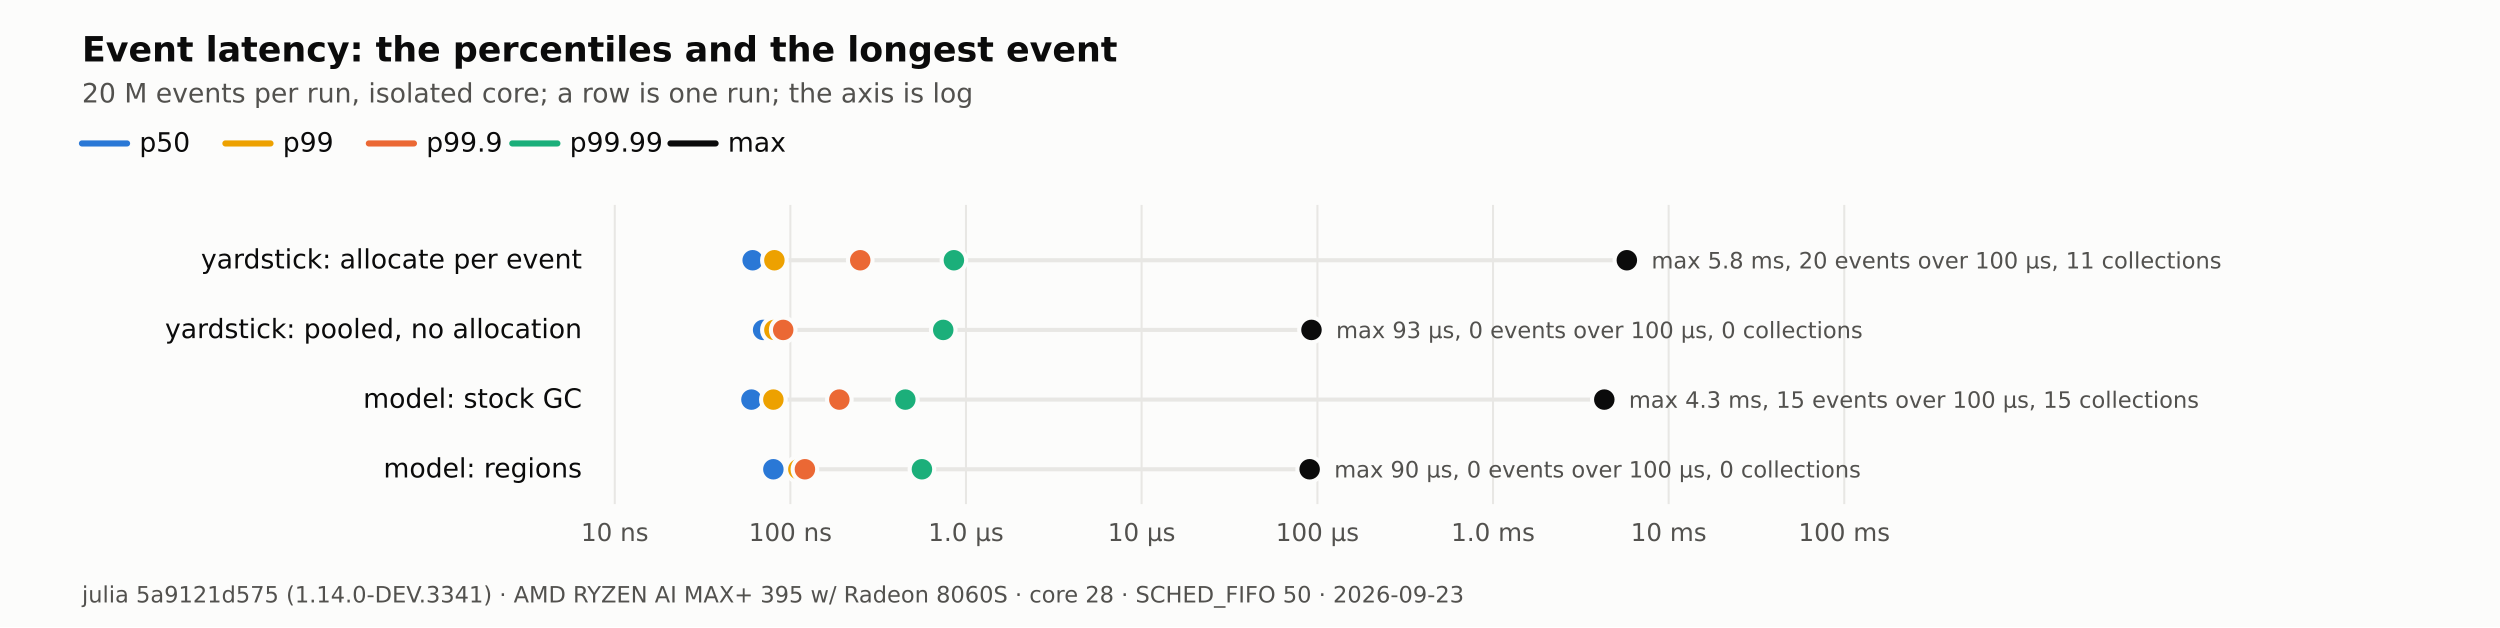
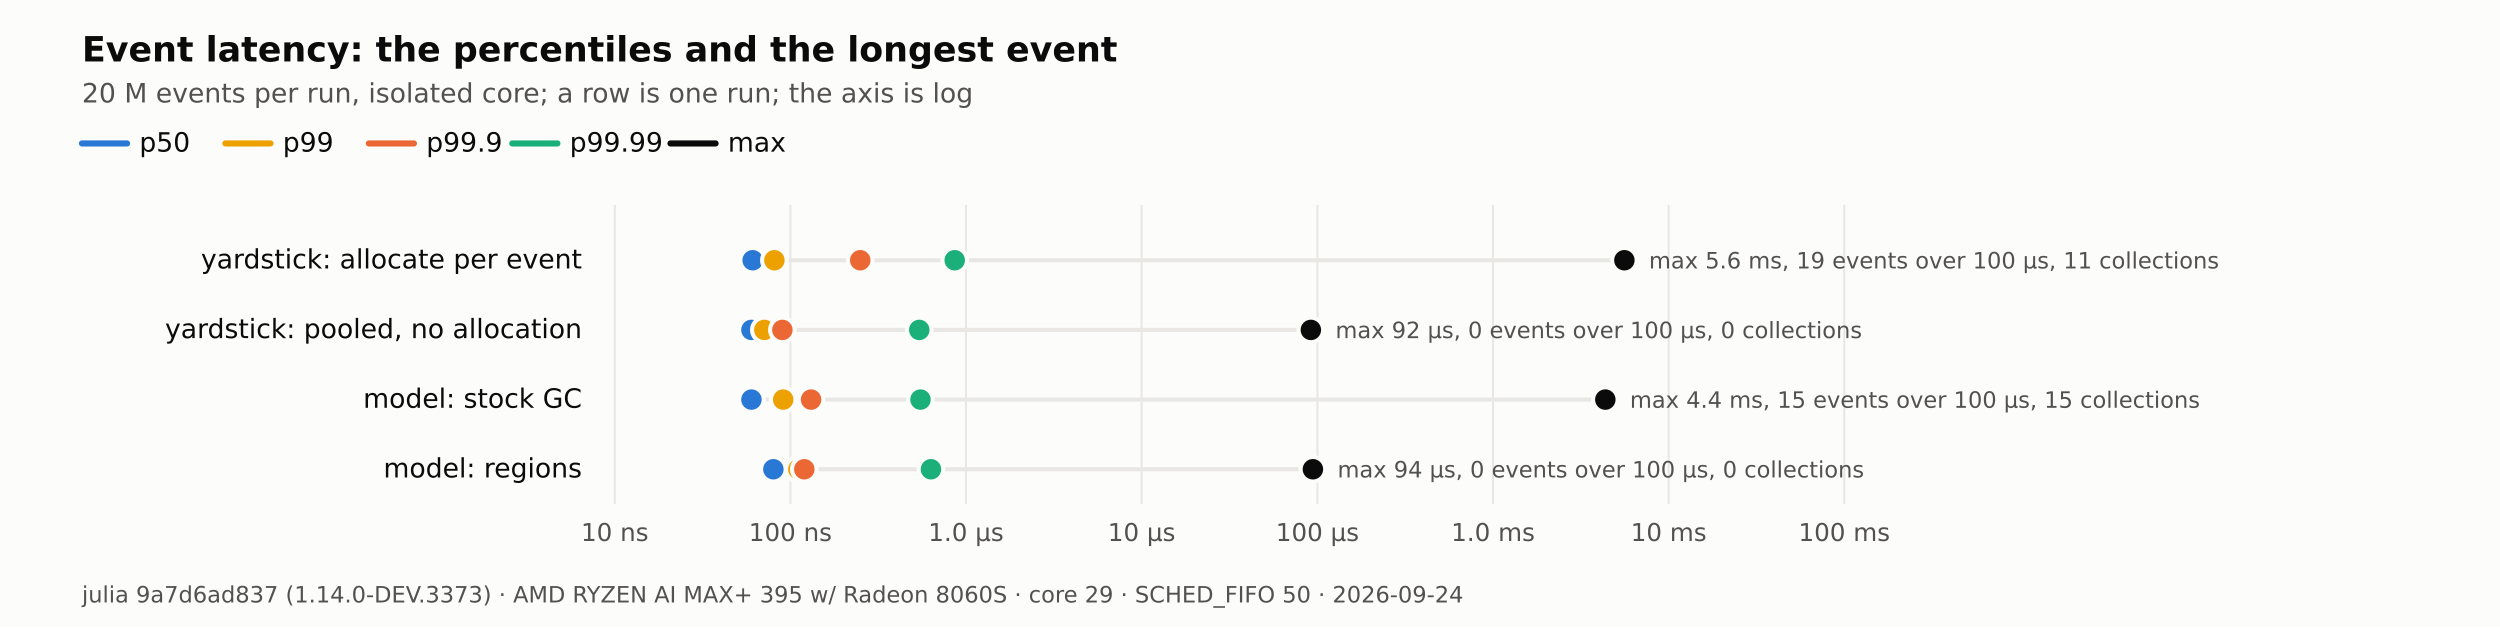
<svg xmlns="http://www.w3.org/2000/svg" viewBox="0 0 1220 306" font-size="13">
  <rect width="1220" height="306" fill="#fcfcfb" />
  <text x="40.0" y="30.0" font-family="DejaVu Sans, sans-serif" font-size="17" fill="#0b0b0b" text-anchor="start" font-weight="bold">Event latency: the percentiles and the longest event</text>
  <text x="40.0" y="50.0" font-family="DejaVu Sans, sans-serif" font-size="13" fill="#52514e" text-anchor="start">20 M events per run, isolated core; a row is one run; the axis is log</text>
  <line x1="40" y1="70" x2="62" y2="70" stroke="#2a78d6" stroke-width="3" stroke-linecap="round" />
  <text x="68.0" y="74.0" font-family="DejaVu Sans, sans-serif" font-size="13" fill="#0b0b0b" text-anchor="start">p50</text>
  <line x1="110" y1="70" x2="132" y2="70" stroke="#eda100" stroke-width="3" stroke-linecap="round" />
  <text x="138.0" y="74.0" font-family="DejaVu Sans, sans-serif" font-size="13" fill="#0b0b0b" text-anchor="start">p99</text>
  <line x1="180" y1="70" x2="202" y2="70" stroke="#eb6834" stroke-width="3" stroke-linecap="round" />
  <text x="208.0" y="74.0" font-family="DejaVu Sans, sans-serif" font-size="13" fill="#0b0b0b" text-anchor="start">p99.9</text>
  <line x1="250.0" y1="70" x2="272.0" y2="70" stroke="#1baf7a" stroke-width="3" stroke-linecap="round" />
  <text x="278.0" y="74.0" font-family="DejaVu Sans, sans-serif" font-size="13" fill="#0b0b0b" text-anchor="start">p99.99</text>
  <line x1="327.2" y1="70" x2="349.2" y2="70" stroke="#0b0b0b" stroke-width="3" stroke-linecap="round" />
  <text x="355.2" y="74.0" font-family="DejaVu Sans, sans-serif" font-size="13" fill="#0b0b0b" text-anchor="start">max</text>
  <line x1="300.0" y1="100" x2="300.0" y2="246" stroke="#e8e7e4" stroke-width="1" />
  <text x="300.0" y="264.0" font-family="DejaVu Sans, sans-serif" font-size="12" fill="#52514e" text-anchor="middle">10 ns</text>
  <line x1="385.7" y1="100" x2="385.7" y2="246" stroke="#e8e7e4" stroke-width="1" />
  <text x="385.7" y="264.0" font-family="DejaVu Sans, sans-serif" font-size="12" fill="#52514e" text-anchor="middle">100 ns</text>
  <line x1="471.4" y1="100" x2="471.4" y2="246" stroke="#e8e7e4" stroke-width="1" />
  <text x="471.4" y="264.0" font-family="DejaVu Sans, sans-serif" font-size="12" fill="#52514e" text-anchor="middle">1.0 µs</text>
  <line x1="557.1" y1="100" x2="557.1" y2="246" stroke="#e8e7e4" stroke-width="1" />
  <text x="557.1" y="264.0" font-family="DejaVu Sans, sans-serif" font-size="12" fill="#52514e" text-anchor="middle">10 µs</text>
  <line x1="642.9" y1="100" x2="642.9" y2="246" stroke="#e8e7e4" stroke-width="1" />
  <text x="642.9" y="264.0" font-family="DejaVu Sans, sans-serif" font-size="12" fill="#52514e" text-anchor="middle">100 µs</text>
  <line x1="728.6" y1="100" x2="728.6" y2="246" stroke="#e8e7e4" stroke-width="1" />
  <text x="728.6" y="264.0" font-family="DejaVu Sans, sans-serif" font-size="12" fill="#52514e" text-anchor="middle">1.0 ms</text>
  <line x1="814.3" y1="100" x2="814.3" y2="246" stroke="#e8e7e4" stroke-width="1" />
  <text x="814.3" y="264.0" font-family="DejaVu Sans, sans-serif" font-size="12" fill="#52514e" text-anchor="middle">10 ms</text>
  <line x1="900.0" y1="100" x2="900.0" y2="246" stroke="#e8e7e4" stroke-width="1" />
  <text x="900.0" y="264.0" font-family="DejaVu Sans, sans-serif" font-size="12" fill="#52514e" text-anchor="middle">100 ms</text>
  <text x="284.0" y="131.0" font-family="DejaVu Sans, sans-serif" font-size="13" fill="#0b0b0b" text-anchor="end">yardstick: allocate per event</text>
-   <line x1="367.3" y1="127.0" x2="793.9" y2="127.0" stroke="#e8e7e4" stroke-width="2" />
+   <line x1="367.3" y1="127.0" x2="792.7" y2="127.0" stroke="#e8e7e4" stroke-width="2" />
  <circle cx="367.3" cy="127.0" r="6" fill="#2a78d6" stroke="#fcfcfb" stroke-width="2" />
  <circle cx="377.9" cy="127.0" r="6" fill="#eda100" stroke="#fcfcfb" stroke-width="2" />
  <circle cx="419.8" cy="127.0" r="6" fill="#eb6834" stroke="#fcfcfb" stroke-width="2" />
-   <circle cx="465.5" cy="127.0" r="6" fill="#1baf7a" stroke="#fcfcfb" stroke-width="2" />
-   <circle cx="793.9" cy="127.0" r="6" fill="#0b0b0b" stroke="#fcfcfb" stroke-width="2" />
-   <text x="805.9" y="131.0" font-family="DejaVu Sans, sans-serif" font-size="11" fill="#52514e" text-anchor="start">max 5.8 ms, 20 events over 100 µs, 11 collections</text>
+   <circle cx="465.9" cy="127.0" r="6" fill="#1baf7a" stroke="#fcfcfb" stroke-width="2" />
+   <circle cx="792.7" cy="127.0" r="6" fill="#0b0b0b" stroke="#fcfcfb" stroke-width="2" />
+   <text x="804.7" y="131.0" font-family="DejaVu Sans, sans-serif" font-size="11" fill="#52514e" text-anchor="start">max 5.6 ms, 19 events over 100 µs, 11 collections</text>
  <text x="284.0" y="165.0" font-family="DejaVu Sans, sans-serif" font-size="13" fill="#0b0b0b" text-anchor="end">yardstick: pooled, no allocation</text>
-   <line x1="372.4" y1="161.0" x2="640.0" y2="161.0" stroke="#e8e7e4" stroke-width="2" />
-   <circle cx="372.4" cy="161.0" r="6" fill="#2a78d6" stroke="#fcfcfb" stroke-width="2" />
-   <circle cx="377.9" cy="161.0" r="6" fill="#eda100" stroke="#fcfcfb" stroke-width="2" />
-   <circle cx="382.2" cy="161.0" r="6" fill="#eb6834" stroke="#fcfcfb" stroke-width="2" />
-   <circle cx="460.3" cy="161.0" r="6" fill="#1baf7a" stroke="#fcfcfb" stroke-width="2" />
-   <circle cx="640.0" cy="161.0" r="6" fill="#0b0b0b" stroke="#fcfcfb" stroke-width="2" />
-   <text x="652.0" y="165.0" font-family="DejaVu Sans, sans-serif" font-size="11" fill="#52514e" text-anchor="start">max 93 µs, 0 events over 100 µs, 0 collections</text>
+   <line x1="366.7" y1="161.0" x2="639.7" y2="161.0" stroke="#e8e7e4" stroke-width="2" />
+   <circle cx="366.7" cy="161.0" r="6" fill="#2a78d6" stroke="#fcfcfb" stroke-width="2" />
+   <circle cx="373.0" cy="161.0" r="6" fill="#eda100" stroke="#fcfcfb" stroke-width="2" />
+   <circle cx="381.8" cy="161.0" r="6" fill="#eb6834" stroke="#fcfcfb" stroke-width="2" />
+   <circle cx="448.6" cy="161.0" r="6" fill="#1baf7a" stroke="#fcfcfb" stroke-width="2" />
+   <circle cx="639.7" cy="161.0" r="6" fill="#0b0b0b" stroke="#fcfcfb" stroke-width="2" />
+   <text x="651.7" y="165.0" font-family="DejaVu Sans, sans-serif" font-size="11" fill="#52514e" text-anchor="start">max 92 µs, 0 events over 100 µs, 0 collections</text>
  <text x="284.0" y="199.0" font-family="DejaVu Sans, sans-serif" font-size="13" fill="#0b0b0b" text-anchor="end">model: stock GC</text>
-   <line x1="366.7" y1="195.0" x2="782.9" y2="195.0" stroke="#e8e7e4" stroke-width="2" />
+   <line x1="366.7" y1="195.0" x2="783.4" y2="195.0" stroke="#e8e7e4" stroke-width="2" />
  <circle cx="366.7" cy="195.0" r="6" fill="#2a78d6" stroke="#fcfcfb" stroke-width="2" />
-   <circle cx="377.4" cy="195.0" r="6" fill="#eda100" stroke="#fcfcfb" stroke-width="2" />
-   <circle cx="409.6" cy="195.0" r="6" fill="#eb6834" stroke="#fcfcfb" stroke-width="2" />
-   <circle cx="441.8" cy="195.0" r="6" fill="#1baf7a" stroke="#fcfcfb" stroke-width="2" />
-   <circle cx="782.9" cy="195.0" r="6" fill="#0b0b0b" stroke="#fcfcfb" stroke-width="2" />
-   <text x="794.9" y="199.0" font-family="DejaVu Sans, sans-serif" font-size="11" fill="#52514e" text-anchor="start">max 4.3 ms, 15 events over 100 µs, 15 collections</text>
+   <circle cx="382.2" cy="195.0" r="6" fill="#eda100" stroke="#fcfcfb" stroke-width="2" />
+   <circle cx="395.8" cy="195.0" r="6" fill="#eb6834" stroke="#fcfcfb" stroke-width="2" />
+   <circle cx="449.2" cy="195.0" r="6" fill="#1baf7a" stroke="#fcfcfb" stroke-width="2" />
+   <circle cx="783.4" cy="195.0" r="6" fill="#0b0b0b" stroke="#fcfcfb" stroke-width="2" />
+   <text x="795.4" y="199.0" font-family="DejaVu Sans, sans-serif" font-size="11" fill="#52514e" text-anchor="start">max 4.4 ms, 15 events over 100 µs, 15 collections</text>
  <text x="284.0" y="233.0" font-family="DejaVu Sans, sans-serif" font-size="13" fill="#0b0b0b" text-anchor="end">model: regions</text>
-   <line x1="377.4" y1="229.0" x2="639.1" y2="229.0" stroke="#e8e7e4" stroke-width="2" />
+   <line x1="377.4" y1="229.0" x2="640.7" y2="229.0" stroke="#e8e7e4" stroke-width="2" />
  <circle cx="377.4" cy="229.0" r="6" fill="#2a78d6" stroke="#fcfcfb" stroke-width="2" />
  <circle cx="389.6" cy="229.0" r="6" fill="#eda100" stroke="#fcfcfb" stroke-width="2" />
-   <circle cx="392.8" cy="229.0" r="6" fill="#eb6834" stroke="#fcfcfb" stroke-width="2" />
-   <circle cx="449.9" cy="229.0" r="6" fill="#1baf7a" stroke="#fcfcfb" stroke-width="2" />
-   <circle cx="639.1" cy="229.0" r="6" fill="#0b0b0b" stroke="#fcfcfb" stroke-width="2" />
-   <text x="651.1" y="233.0" font-family="DejaVu Sans, sans-serif" font-size="11" fill="#52514e" text-anchor="start">max 90 µs, 0 events over 100 µs, 0 collections</text>
-   <text x="40.0" y="294.0" font-family="DejaVu Sans, sans-serif" font-size="11" fill="#52514e" text-anchor="start">julia 5a9121d575 (1.14.0-DEV.3341) · AMD RYZEN AI MAX+ 395 w/ Radeon 8060S · core 28 · SCHED_FIFO 50 · 2026-09-23</text>
+   <circle cx="392.5" cy="229.0" r="6" fill="#eb6834" stroke="#fcfcfb" stroke-width="2" />
+   <circle cx="454.3" cy="229.0" r="6" fill="#1baf7a" stroke="#fcfcfb" stroke-width="2" />
+   <circle cx="640.7" cy="229.0" r="6" fill="#0b0b0b" stroke="#fcfcfb" stroke-width="2" />
+   <text x="652.7" y="233.0" font-family="DejaVu Sans, sans-serif" font-size="11" fill="#52514e" text-anchor="start">max 94 µs, 0 events over 100 µs, 0 collections</text>
+   <text x="40.0" y="294.0" font-family="DejaVu Sans, sans-serif" font-size="11" fill="#52514e" text-anchor="start">julia 9a7d6ad837 (1.14.0-DEV.3373) · AMD RYZEN AI MAX+ 395 w/ Radeon 8060S · core 29 · SCHED_FIFO 50 · 2026-09-24</text>
</svg>
